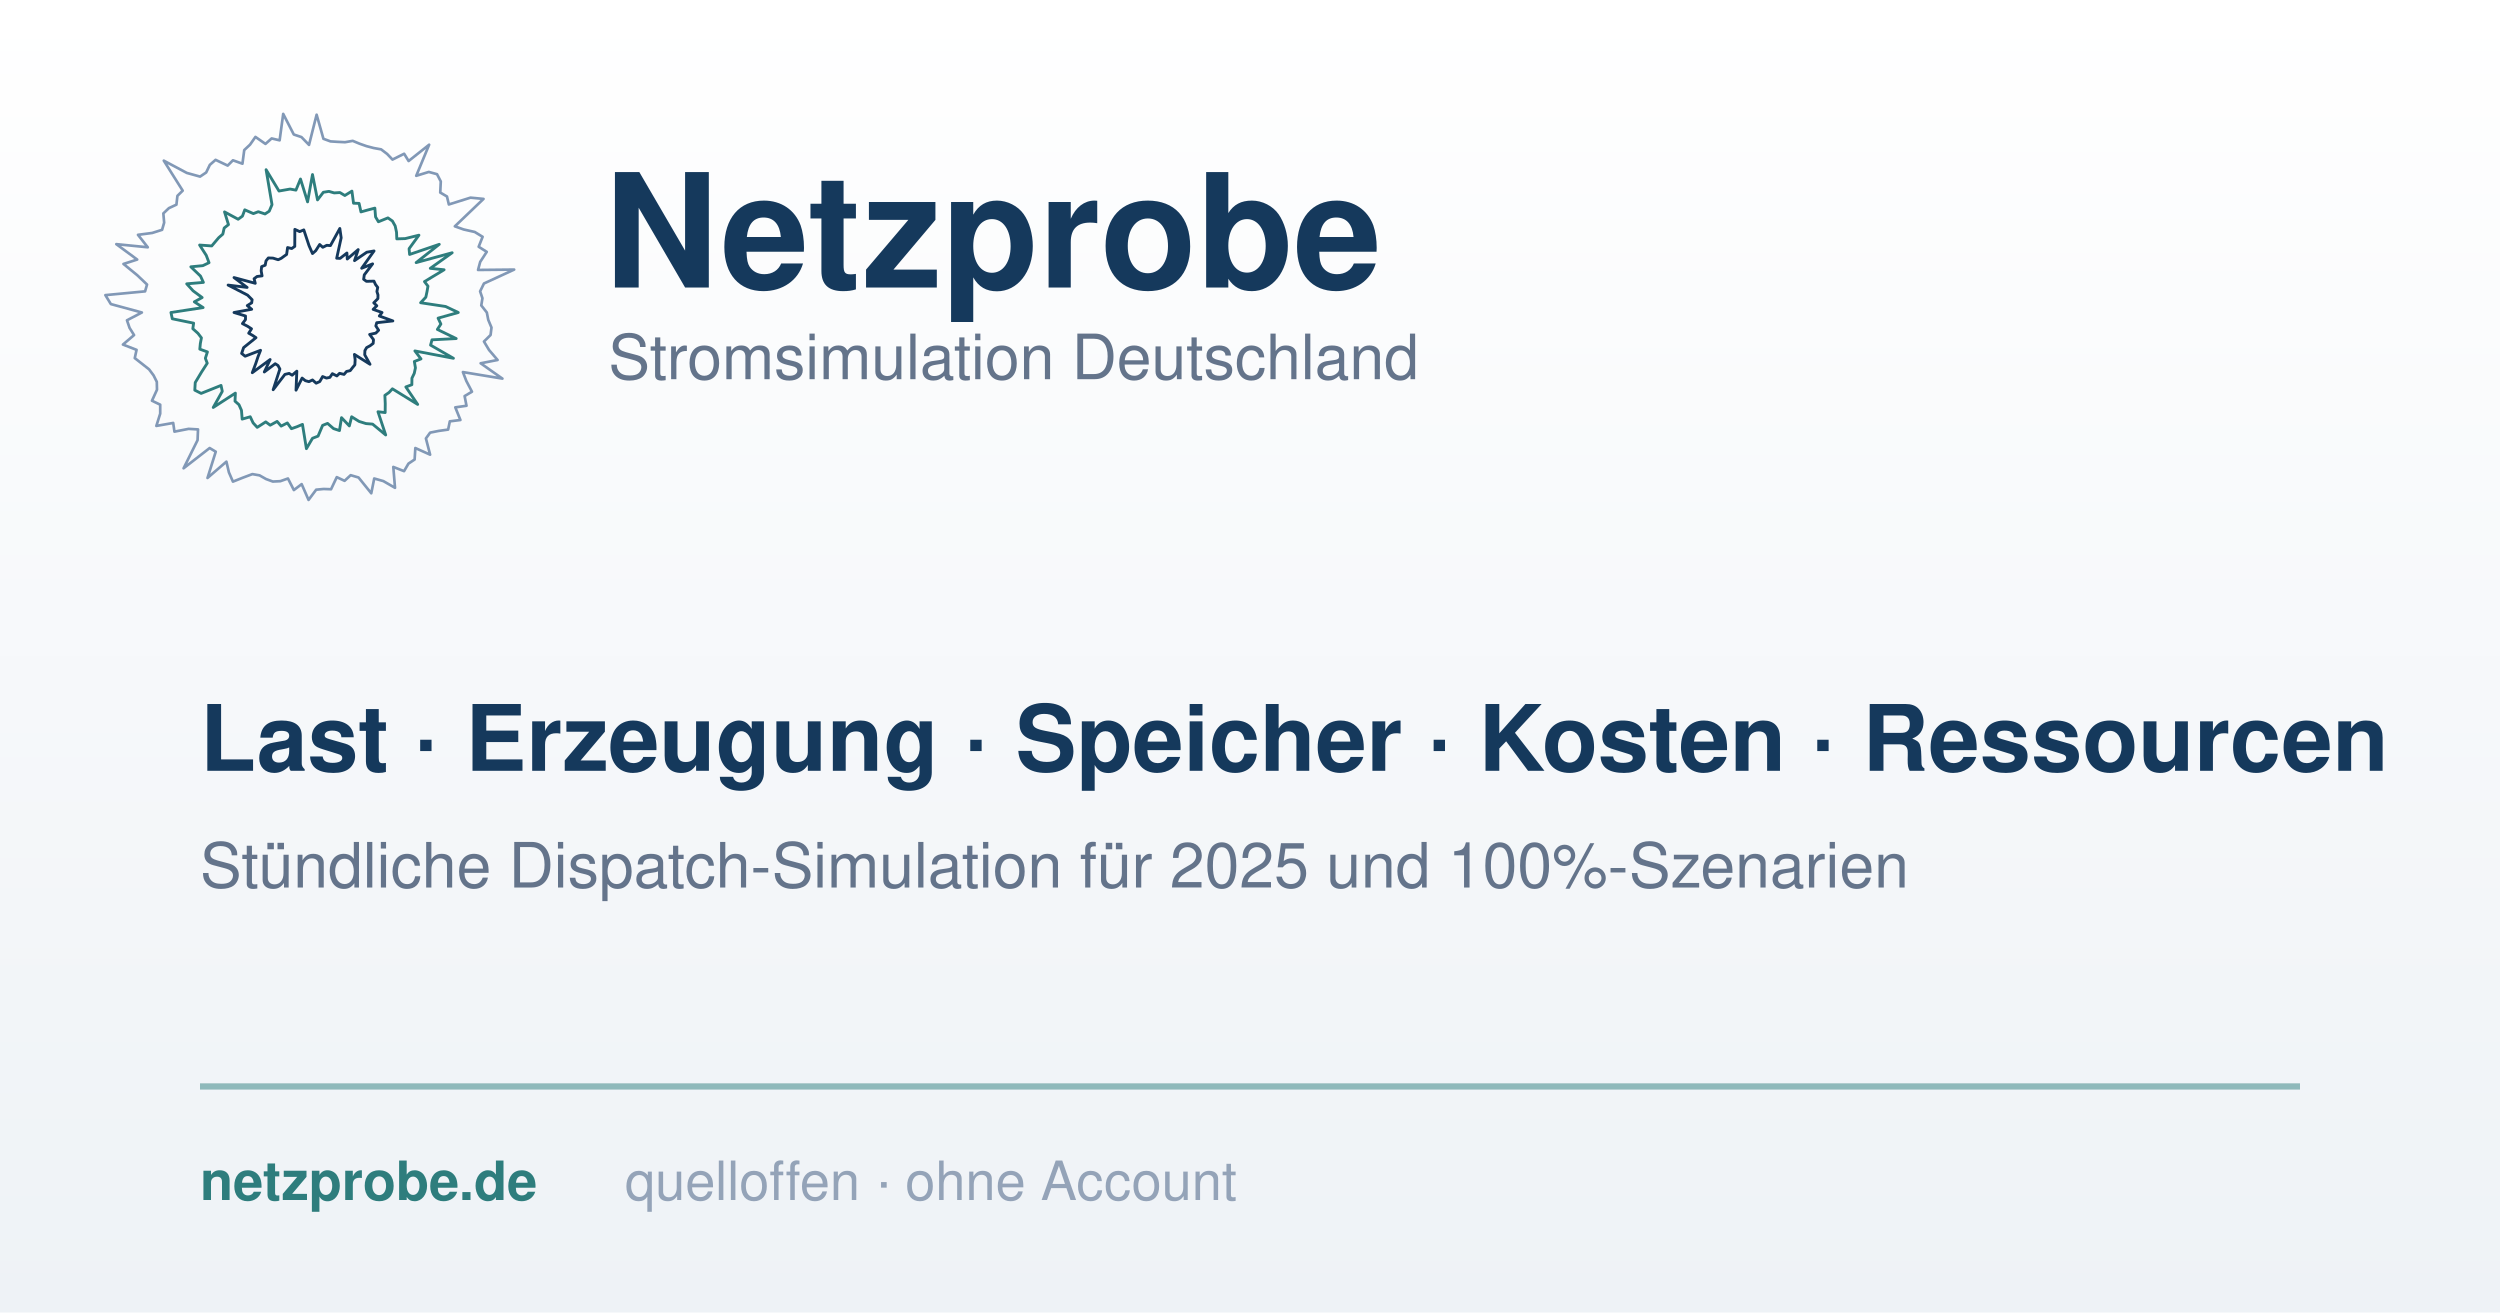
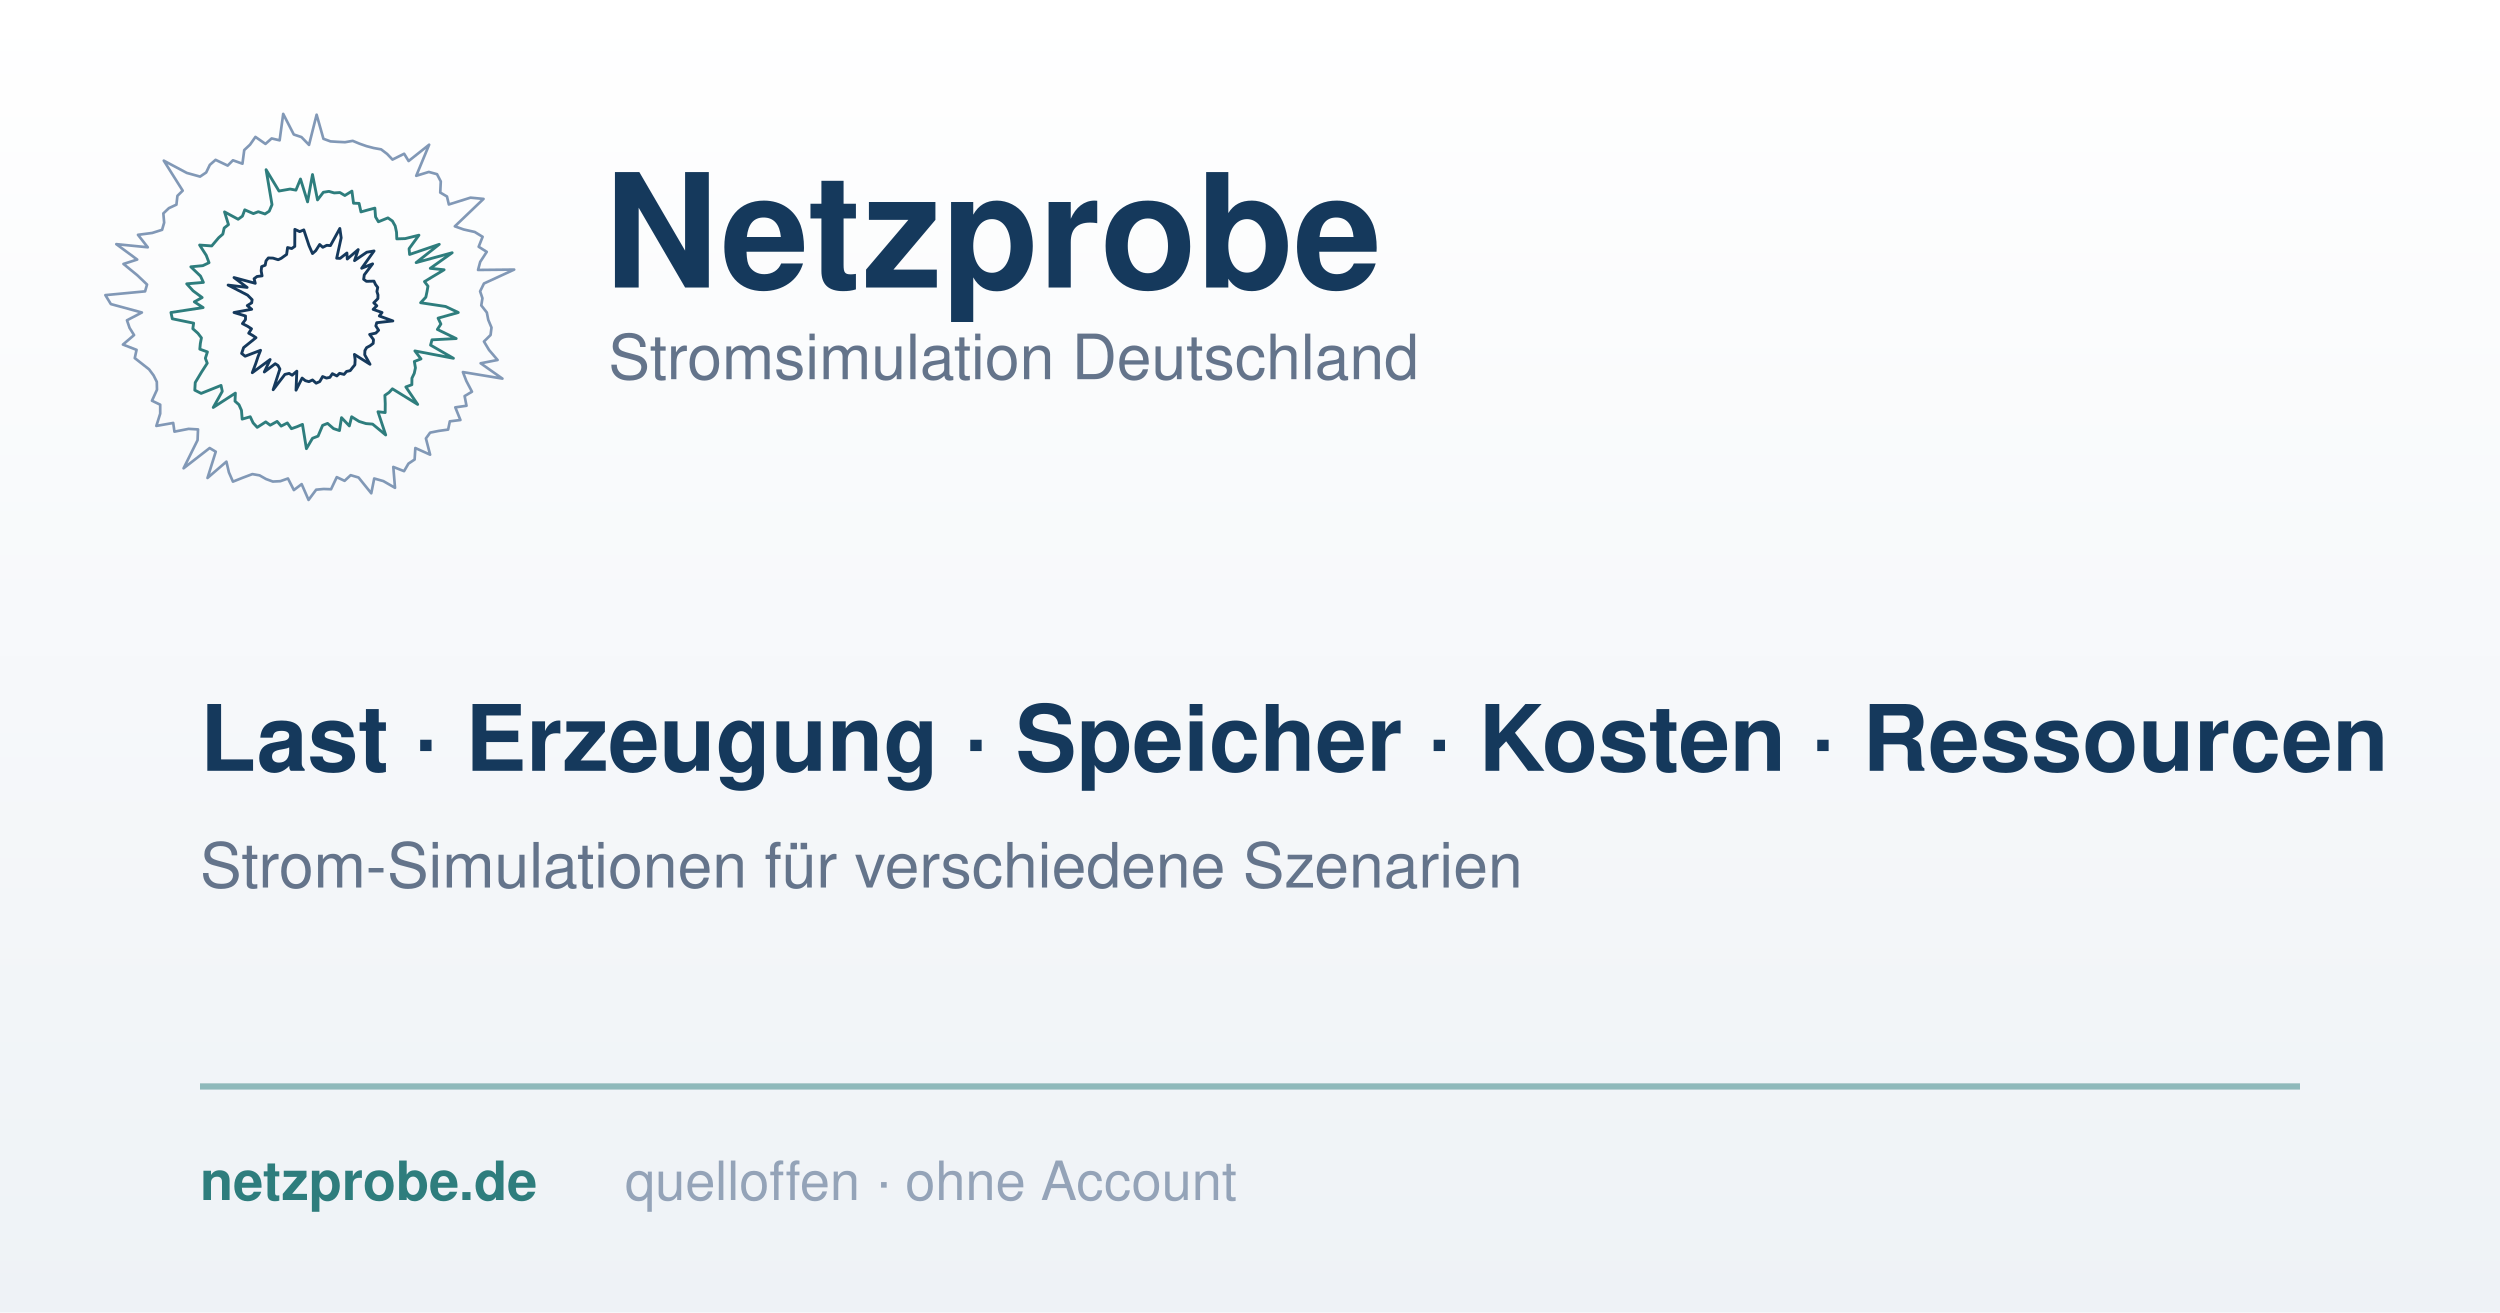
<svg xmlns="http://www.w3.org/2000/svg" width="1200" height="630" viewBox="0 0 1200 630">
  <defs>
    <linearGradient id="bg" x1="0" y1="0" x2="0" y2="1">
      <stop offset="0" stop-color="#ffffff" />
      <stop offset="1" stop-color="#eef2f6" />
    </linearGradient>
  </defs>
  <rect width="1200" height="630" fill="url(#bg)" />
  <g transform="translate(150 150) scale(0.43) translate(-256 -256)">
    <path d="M450.6 256.0 L452.2 264.2 L455.8 272.8 L454.8 281.1 L447.4 288.4 L453.1 297.9 L462.6 309.0 L443.7 312.7 L468.0 329.8 L423.9 322.5 L427.7 332.4 L434.0 344.4 L425.8 349.3 L427.9 360.1 L415.4 361.9 L421.1 376.0 L409.3 377.5 L407.4 386.7 L396.8 388.2 L387.3 390.1 L382.6 396.6 L387.3 414.7 L370.8 407.3 L370.0 420.1 L363.1 424.7 L358.2 433.1 L346.2 428.4 L348.1 451.7 L335.1 444.2 L324.9 441.3 L321.6 457.8 L307.4 440.2 L298.6 437.6 L291.8 443.9 L283.1 439.8 L276.7 453.3 L268.4 453.0 L260.1 453.8 L251.6 465.2 L243.9 447.6 L235.2 454.2 L228.6 441.3 L220.1 444.3 L211.7 444.7 L204.1 441.9 L196.9 437.8 L188.9 436.4 L178.5 440.3 L167.2 444.8 L162.7 434.5 L159.9 422.5 L138.8 440.7 L148.0 411.4 L141.2 407.3 L112.1 429.9 L127.7 398.5 L128.2 386.5 L117.7 385.9 L101.9 389.0 L100.5 379.3 L81.7 382.6 L86.0 368.9 L86.0 358.9 L76.8 354.5 L82.4 342.2 L82.2 333.4 L78.6 326.2 L73.6 319.5 L65.9 313.4 L57.6 306.9 L59.6 297.7 L44.4 291.8 L56.8 281.2 L51.8 273.2 L48.9 264.7 L65.5 256.0 L30.9 246.6 L24.8 236.6 L69.1 232.4 L71.3 224.8 L60.4 214.4 L45.0 201.8 L60.3 196.9 L37.0 179.7 L72.1 183.2 L61.2 169.3 L77.1 167.2 L88.1 163.7 L90.4 155.7 L89.5 145.4 L95.7 139.5 L104.1 135.6 L105.2 125.8 L111.1 120.0 L90.0 86.5 L115.7 100.2 L130.5 104.3 L137.3 99.7 L141.4 91.2 L147.8 85.6 L161.3 92.0 L167.2 86.1 L177.8 89.9 L179.8 74.7 L186.3 68.6 L192.3 60.0 L203.5 67.8 L210.4 61.7 L219.3 63.8 L223.3 34.3 L235.1 57.3 L243.7 60.2 L252.1 68.9 L260.6 35.2 L268.2 62.1 L276.1 65.0 L284.1 65.5 L292.3 65.9 L300.9 64.4 L308.6 67.6 L316.3 70.3 L324.3 72.4 L332.6 73.9 L339.3 79.0 L345.3 85.3 L358.3 78.8 L363.3 86.9 L386.2 68.7 L371.8 103.4 L385.8 99.1 L395.0 101.6 L399.2 109.7 L398.6 122.1 L406.1 126.5 L408.2 135.4 L432.4 127.8 L446.9 129.2 L414.9 159.8 L424.7 163.3 L437.1 166.1 L445.9 171.5 L441.5 182.6 L450.5 188.3 L443.2 199.5 L440.8 208.5 L481.1 208.1 L447.4 223.6 L443.1 232.4 L445.7 240.1 L444.4 248.1 Z" fill="none" stroke="#8198b6" stroke-width="3.0" stroke-linejoin="round" stroke-linecap="round" />
    <path d="M418.7 256.0 L396.2 262.3 L399.3 268.9 L395.4 274.9 L416.4 285.1 L389.4 286.5 L387.8 292.4 L413.3 307.1 L370.3 298.9 L377.1 307.8 L369.7 310.7 L370.9 317.8 L369.6 323.9 L367.0 329.3 L366.9 336.6 L360.2 339.1 L373.4 358.6 L345.2 341.2 L341.4 345.3 L336.8 348.5 L337.2 357.8 L337.1 367.7 L329.1 366.8 L337.7 392.7 L323.1 380.6 L315.7 380.0 L308.0 377.6 L299.7 372.4 L297.1 382.6 L288.4 373.4 L286.1 387.8 L279.5 385.6 L272.8 379.8 L267.3 382.0 L262.2 394.0 L256.0 396.4 L249.2 408.0 L244.8 380.9 L238.7 383.5 L232.5 385.7 L227.9 379.3 L221.0 382.8 L216.5 377.6 L208.8 381.8 L203.8 378.1 L194.3 384.2 L189.7 379.2 L186.5 372.4 L177.5 375.0 L176.7 365.2 L173.9 358.9 L169.5 355.0 L169.9 346.0 L145.2 362.0 L155.3 344.0 L153.9 337.4 L131.7 346.3 L124.6 342.7 L125.1 334.2 L132.0 322.7 L138.5 312.6 L136.4 307.1 L138.7 300.0 L130.2 296.9 L130.8 290.6 L132.0 284.3 L128.1 279.2 L122.4 274.1 L123.3 267.9 L99.5 263.0 L98.0 256.0 L133.9 250.5 L124.1 244.1 L132.8 239.3 L122.7 231.8 L115.6 224.0 L134.2 222.4 L131.0 215.4 L120.2 205.0 L133.6 203.7 L140.5 200.4 L137.4 192.2 L130.0 180.7 L143.5 181.7 L147.4 177.1 L151.3 172.5 L155.9 168.5 L157.4 161.7 L162.2 157.9 L157.8 143.7 L173.0 151.9 L177.8 148.4 L180.4 141.4 L190.0 145.6 L195.5 143.5 L203.0 146.0 L207.7 142.9 L210.8 135.6 L204.2 96.6 L218.6 120.4 L224.8 119.3 L231.0 118.2 L237.5 119.4 L242.6 107.0 L250.5 132.5 L256.0 102.0 L261.6 130.3 L268.1 121.8 L274.3 120.8 L280.2 122.5 L286.6 122.1 L292.1 125.4 L300.0 120.5 L301.8 134.0 L308.0 134.2 L310.1 143.7 L317.6 141.6 L325.6 139.5 L326.4 149.3 L329.6 154.7 L340.2 150.4 L345.2 153.9 L348.3 159.4 L349.8 166.4 L350.1 173.8 L359.5 173.5 L374.8 169.7 L363.8 184.8 L364.4 191.2 L397.5 179.9 L371.7 200.3 L411.9 189.3 L387.5 206.7 L402.9 208.3 L381.0 221.5 L384.9 226.6 L383.8 232.8 L382.5 238.9 L376.7 245.1 L404.6 249.3 Z" fill="none" stroke="#2e7d7d" stroke-width="3.2" stroke-linejoin="round" stroke-linecap="round" />
    <path d="M333.6 256.0 L330.6 259.9 L345.7 265.4 L327.7 267.4 L326.7 271.0 L329.8 275.8 L326.7 279.0 L319.8 280.5 L324.1 286.3 L323.7 290.5 L320.3 293.1 L316.4 295.2 L314.5 298.5 L314.3 303.2 L320.2 313.8 L302.8 302.8 L303.6 308.8 L303.3 314.4 L300.7 317.5 L298.1 320.9 L294.0 321.8 L291.2 325.1 L286.2 323.9 L283.2 326.8 L278.2 324.3 L275.4 328.4 L271.6 329.2 L267.3 327.5 L264.1 333.1 L260.1 334.9 L256.0 331.3 L252.0 333.2 L248.0 332.1 L244.4 329.2 L237.6 342.7 L238.5 321.5 L233.3 326.0 L229.9 324.0 L225.2 325.1 L212.1 342.2 L219.6 319.1 L217.5 315.2 L214.4 313.2 L202.2 322.4 L208.7 308.5 L188.8 323.2 L192.6 313.1 L195.2 305.3 L198.0 298.2 L180.8 304.8 L176.9 301.7 L179.1 295.2 L192.9 284.1 L189.2 281.6 L184.8 279.1 L187.9 274.2 L183.6 271.4 L177.8 268.4 L181.2 263.9 L181.2 259.9 L168.4 256.0 L188.1 252.4 L183.2 248.3 L188.1 245.2 L188.6 241.7 L183.5 236.6 L161.8 225.4 L183.0 228.0 L168.4 217.0 L192.1 223.4 L190.8 218.3 L194.1 215.8 L199.7 215.1 L198.7 209.6 L199.2 204.8 L203.2 203.2 L204.1 198.4 L206.7 195.1 L211.9 195.3 L217.7 197.1 L221.1 195.5 L224.1 193.3 L227.1 191.2 L228.2 183.5 L232.8 184.6 L236.2 182.2 L236.3 163.2 L241.7 165.7 L246.3 163.8 L252.1 181.3 L256.0 190.2 L259.6 187.0 L264.0 180.1 L267.5 183.2 L271.9 181.0 L276.0 181.3 L286.5 162.2 L288.0 172.6 L283.0 195.4 L286.8 195.6 L294.4 189.6 L294.8 196.3 L307.0 185.8 L302.9 198.1 L316.6 188.7 L324.7 187.3 L310.9 206.6 L323.1 201.7 L313.8 214.0 L313.1 218.9 L316.2 221.2 L324.6 221.0 L326.3 224.7 L328.8 228.0 L327.9 232.6 L329.1 236.4 L329.0 240.5 L324.4 245.2 L327.8 248.5 L323.7 252.5 Z" fill="none" stroke="#15395c" stroke-width="3.2" stroke-linejoin="round" stroke-linecap="round" />
  </g>
  <text x="290" y="138" font-family="Helvetica, Arial, sans-serif" font-size="76" font-weight="700" fill="#15395c">Netzprobe</text>
  <text x="292" y="182" font-family="Helvetica, Arial, sans-serif" font-size="30" font-weight="400" fill="#64748b">Stromsimulation Deutschland</text>
  <text x="96" y="370" font-family="Helvetica, Arial, sans-serif" font-size="44" font-weight="600" fill="#15395c">Last · Erzeugung · Speicher · Kosten · Ressourcen</text>
-   <text x="96" y="426" font-family="Helvetica, Arial, sans-serif" font-size="30" font-weight="400" fill="#64748b">Stündliche Dispatch-Simulation für 2025 und 100%-Szenarien</text>
+   <text x="96" y="426" font-family="Helvetica, Arial, sans-serif" font-size="30" font-weight="400" fill="#64748b">Strom-Simulationen für verschiedene Szenarien</text>
  <rect x="96" y="520" width="1008" height="3" fill="#2e7d7d" opacity="0.5" />
  <text x="96" y="576" font-family="Helvetica, Arial, sans-serif" font-size="26" font-weight="600" fill="#2e7d7d">netzprobe.de</text>
  <text x="300" y="576" font-family="Helvetica, Arial, sans-serif" font-size="26" font-weight="400" fill="#94a3b8">quelloffen · ohne Account</text>
</svg>
